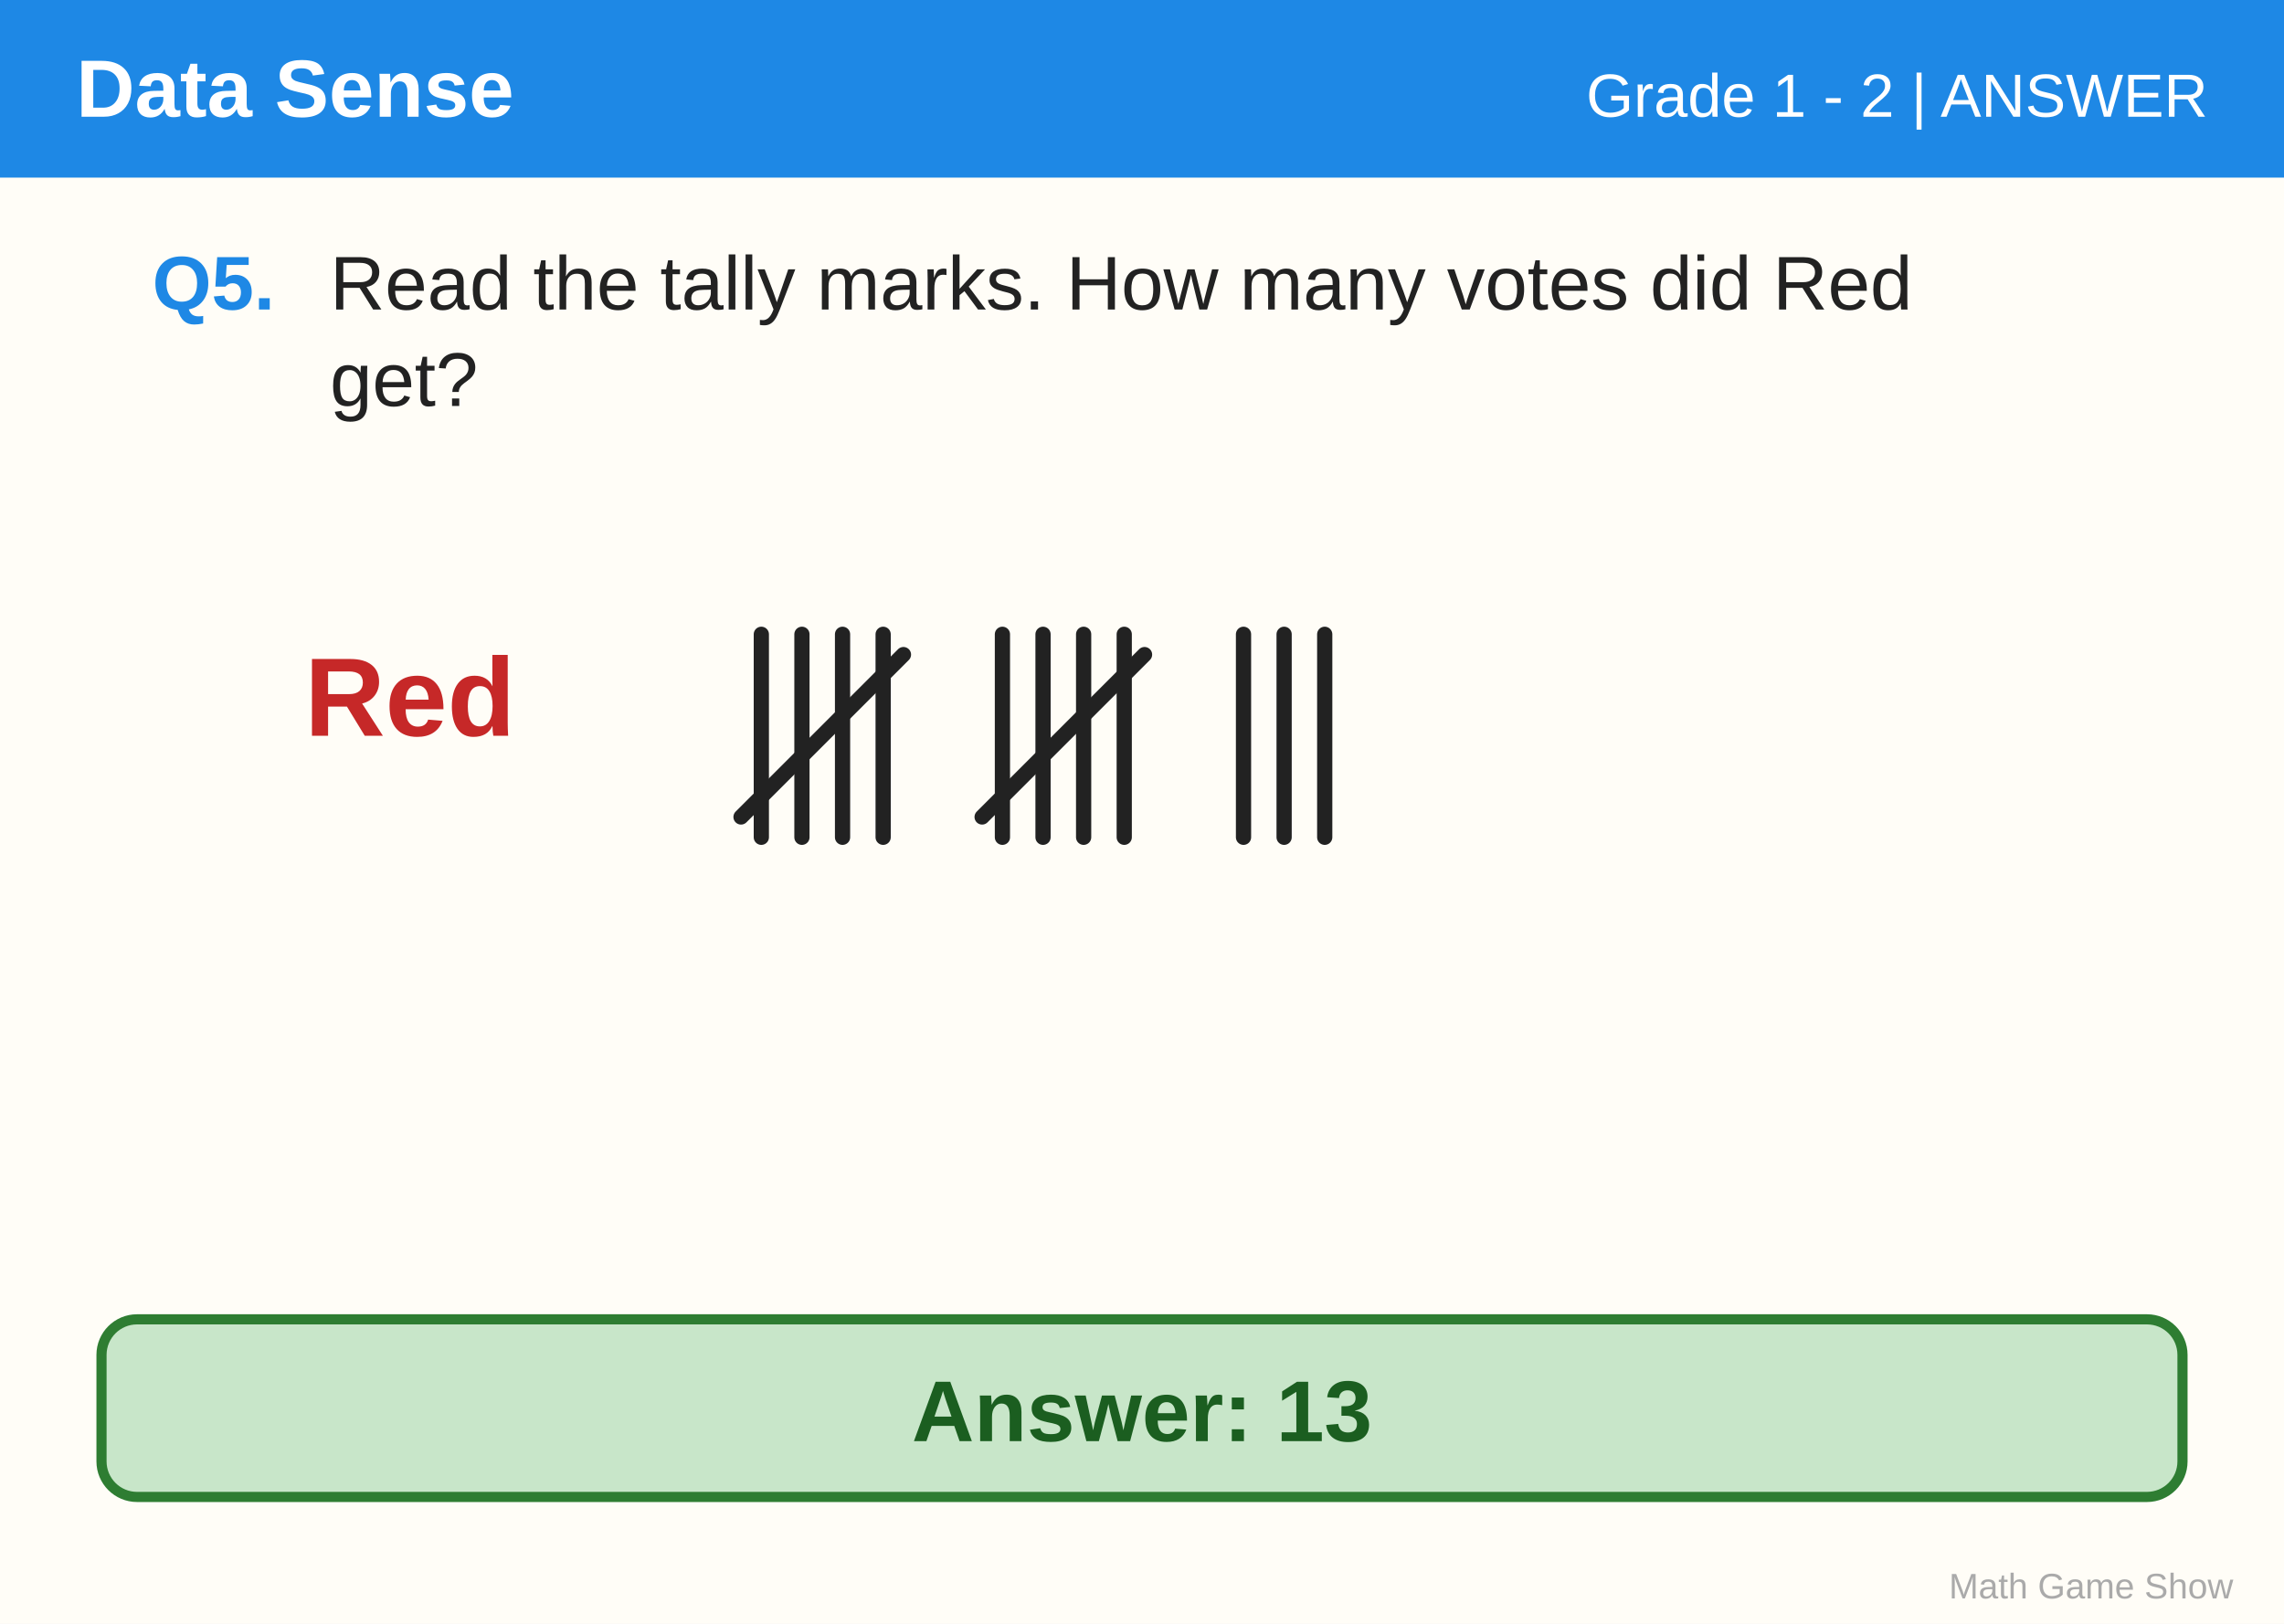
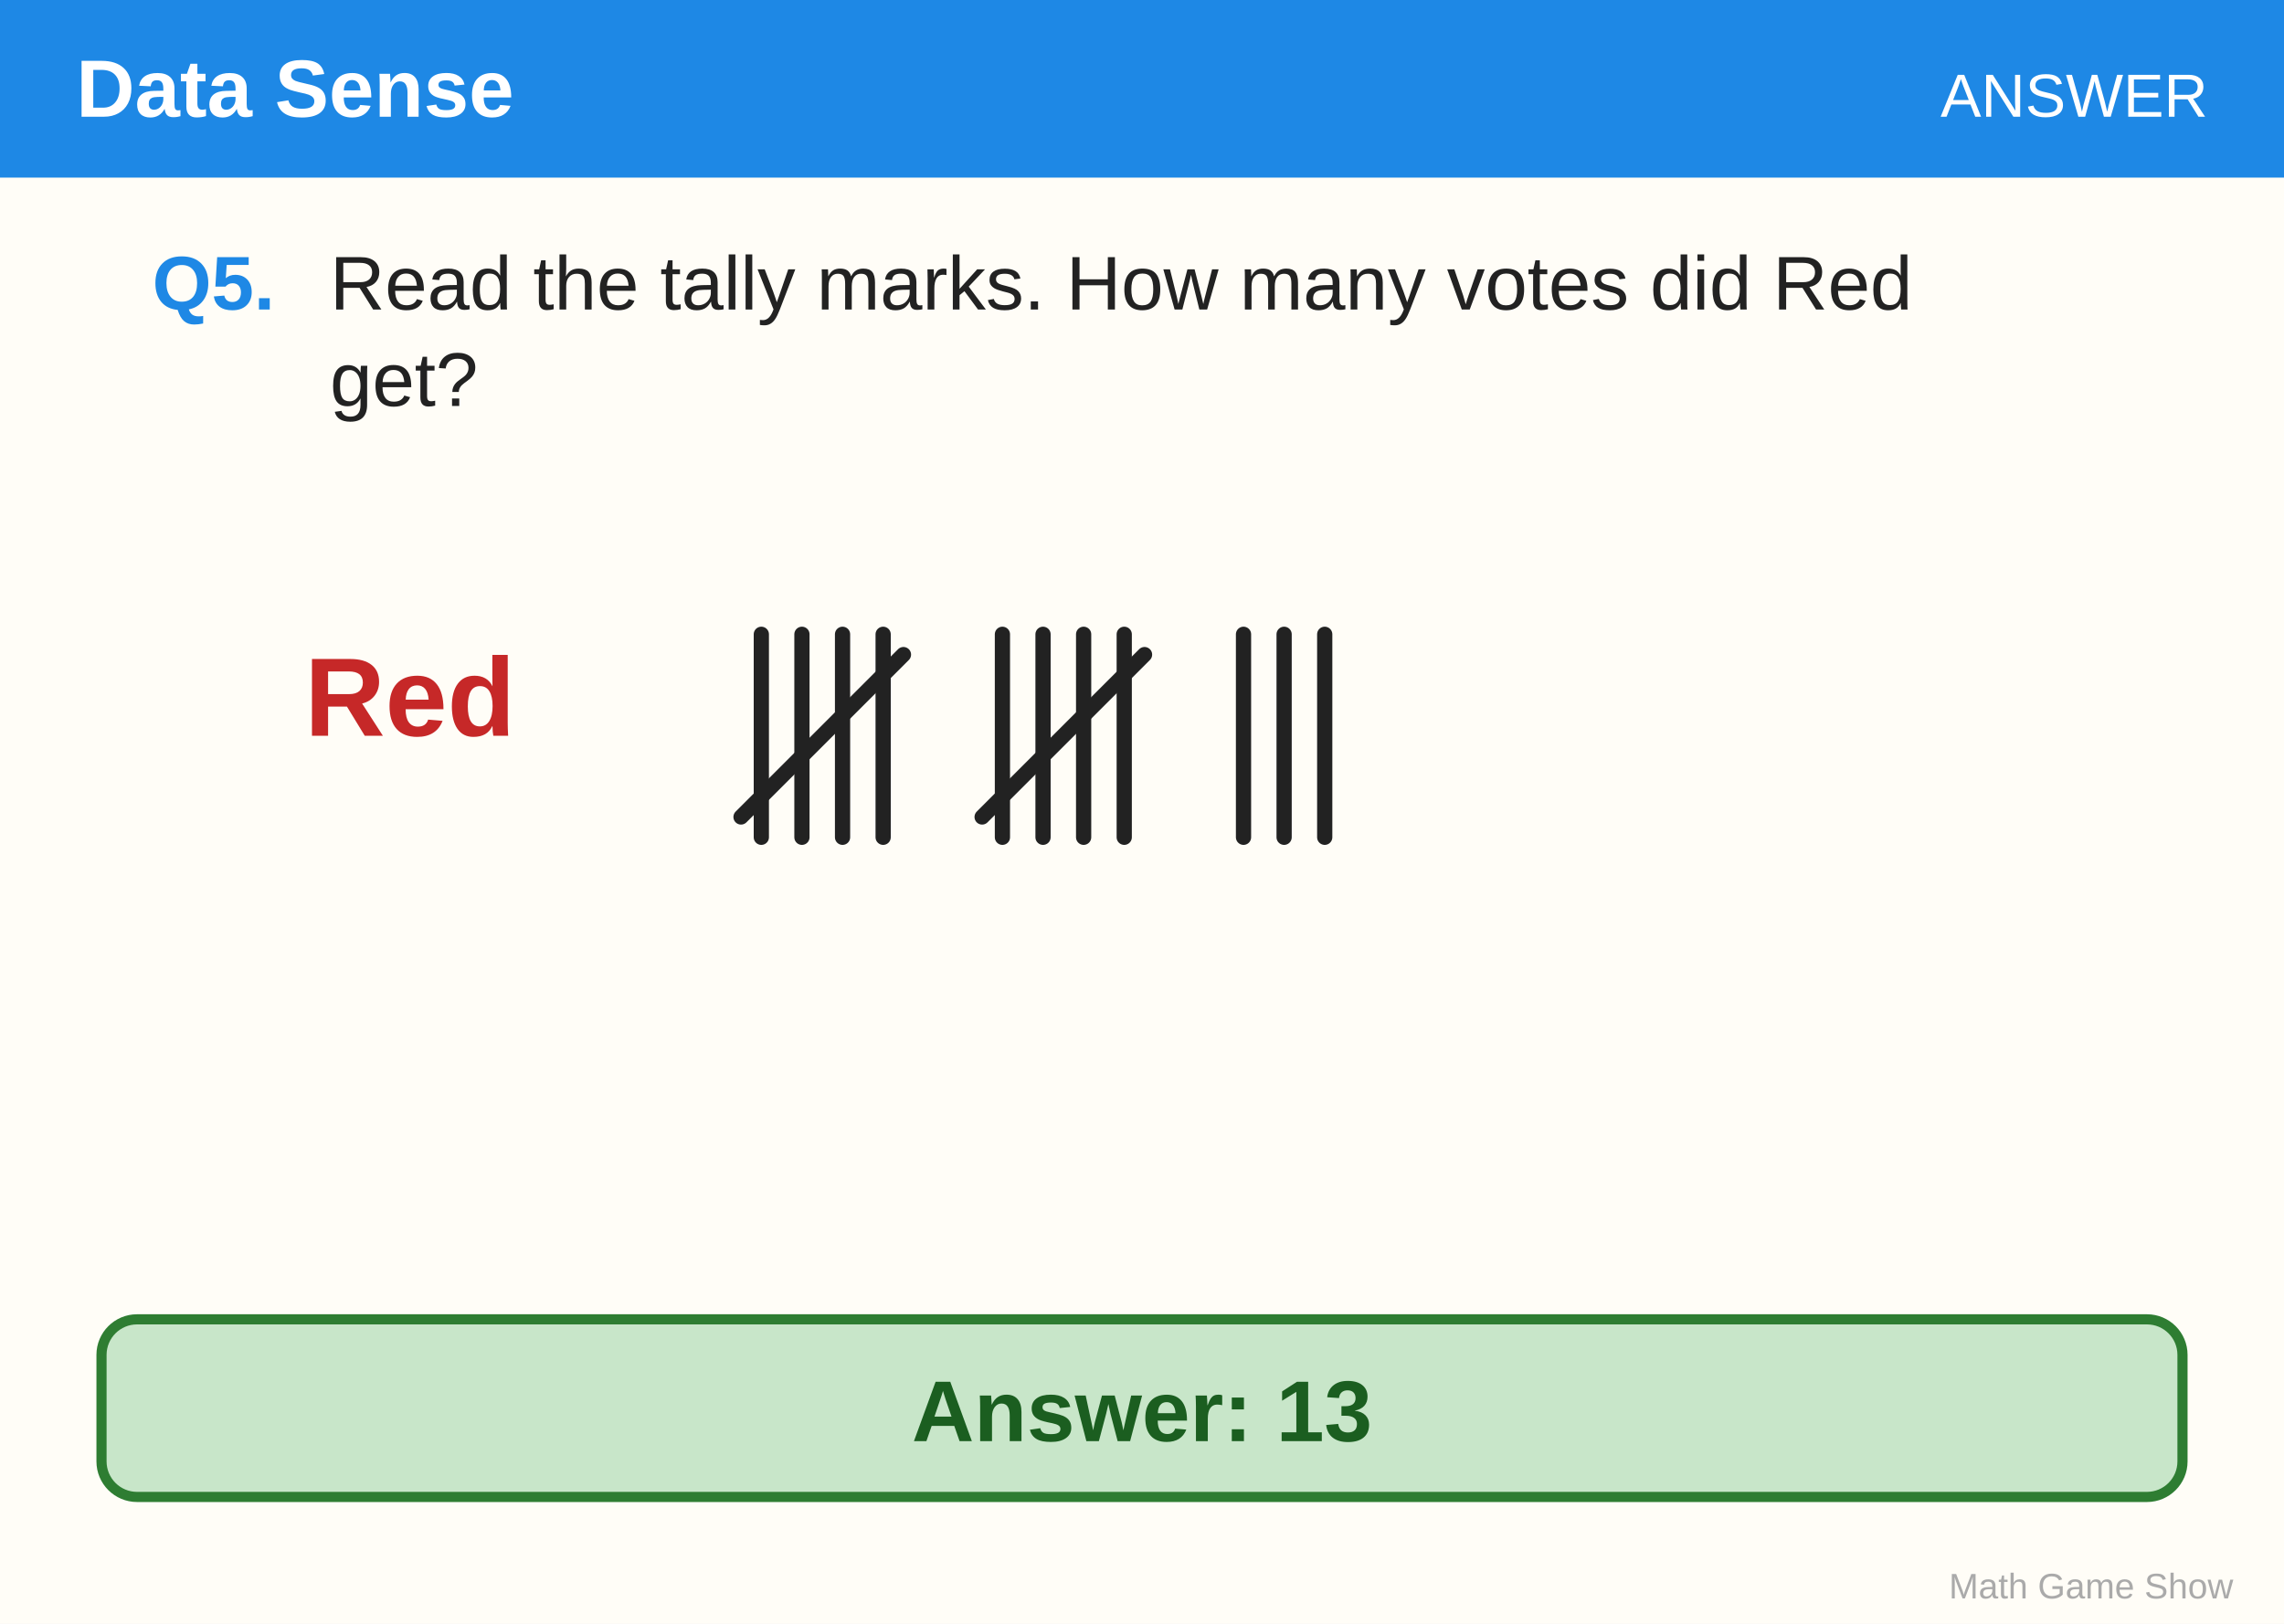
<svg xmlns="http://www.w3.org/2000/svg" viewBox="0 0 900 640" width="900" height="640">
  <rect width="900" height="640" fill="#fffdf7" />
  <rect width="900" height="70" fill="#1e88e5" />
  <text x="30" y="46" font-size="32" fill="#fff" text-anchor="start" font-weight="bold" font-family="Arial, Helvetica, sans-serif">Data Sense</text>
-   <text x="870" y="46" font-size="24" fill="#fff" text-anchor="end" font-weight="normal" font-family="Arial, Helvetica, sans-serif">Grade 1 - 2  |  ANSWER</text>
+   <text x="870" y="46" font-size="24" fill="#fff" text-anchor="end" font-weight="normal" font-family="Arial, Helvetica, sans-serif">ANSWER</text>
  <circle cx="60" cy="125" r="0" />
  <text x="60" y="122" font-size="30" fill="#1e88e5" text-anchor="start" font-weight="bold" font-family="Arial, Helvetica, sans-serif">Q5.</text>
  <text x="130" y="122" font-size="30" fill="#222" text-anchor="start" font-weight="normal" font-family="Arial, Helvetica, sans-serif">Read the tally marks. How many votes did Red</text>
  <text x="130" y="160" font-size="30" fill="#222" text-anchor="start" font-weight="normal" font-family="Arial, Helvetica, sans-serif">get?</text>
  <text x="120" y="290" font-size="44" fill="#c62828" text-anchor="start" font-weight="bold" font-family="Arial, Helvetica, sans-serif">Red</text>
  <line x1="300" y1="250" x2="300" y2="330" stroke="#222" stroke-width="6" stroke-linecap="round" />
  <line x1="316" y1="250" x2="316" y2="330" stroke="#222" stroke-width="6" stroke-linecap="round" />
  <line x1="332" y1="250" x2="332" y2="330" stroke="#222" stroke-width="6" stroke-linecap="round" />
  <line x1="348" y1="250" x2="348" y2="330" stroke="#222" stroke-width="6" stroke-linecap="round" />
  <line x1="292" y1="322" x2="356" y2="258" stroke="#222" stroke-width="6" stroke-linecap="round" />
  <line x1="395" y1="250" x2="395" y2="330" stroke="#222" stroke-width="6" stroke-linecap="round" />
  <line x1="411" y1="250" x2="411" y2="330" stroke="#222" stroke-width="6" stroke-linecap="round" />
  <line x1="427" y1="250" x2="427" y2="330" stroke="#222" stroke-width="6" stroke-linecap="round" />
  <line x1="443" y1="250" x2="443" y2="330" stroke="#222" stroke-width="6" stroke-linecap="round" />
  <line x1="387" y1="322" x2="451" y2="258" stroke="#222" stroke-width="6" stroke-linecap="round" />
  <line x1="490" y1="250" x2="490" y2="330" stroke="#222" stroke-width="6" stroke-linecap="round" />
  <line x1="506" y1="250" x2="506" y2="330" stroke="#222" stroke-width="6" stroke-linecap="round" />
  <line x1="522" y1="250" x2="522" y2="330" stroke="#222" stroke-width="6" stroke-linecap="round" />
  <rect x="40" y="520" width="820" height="70" rx="14" fill="#c8e6c9" stroke="#2e7d32" stroke-width="4" />
  <text x="450" y="568" font-size="34" fill="#1b5e20" text-anchor="middle" font-weight="bold" font-family="Arial, Helvetica, sans-serif">Answer: 13</text>
  <text x="880" y="630" font-size="14" fill="#aaa" text-anchor="end" font-weight="normal" font-family="Arial, Helvetica, sans-serif">Math Game Show</text>
</svg>
